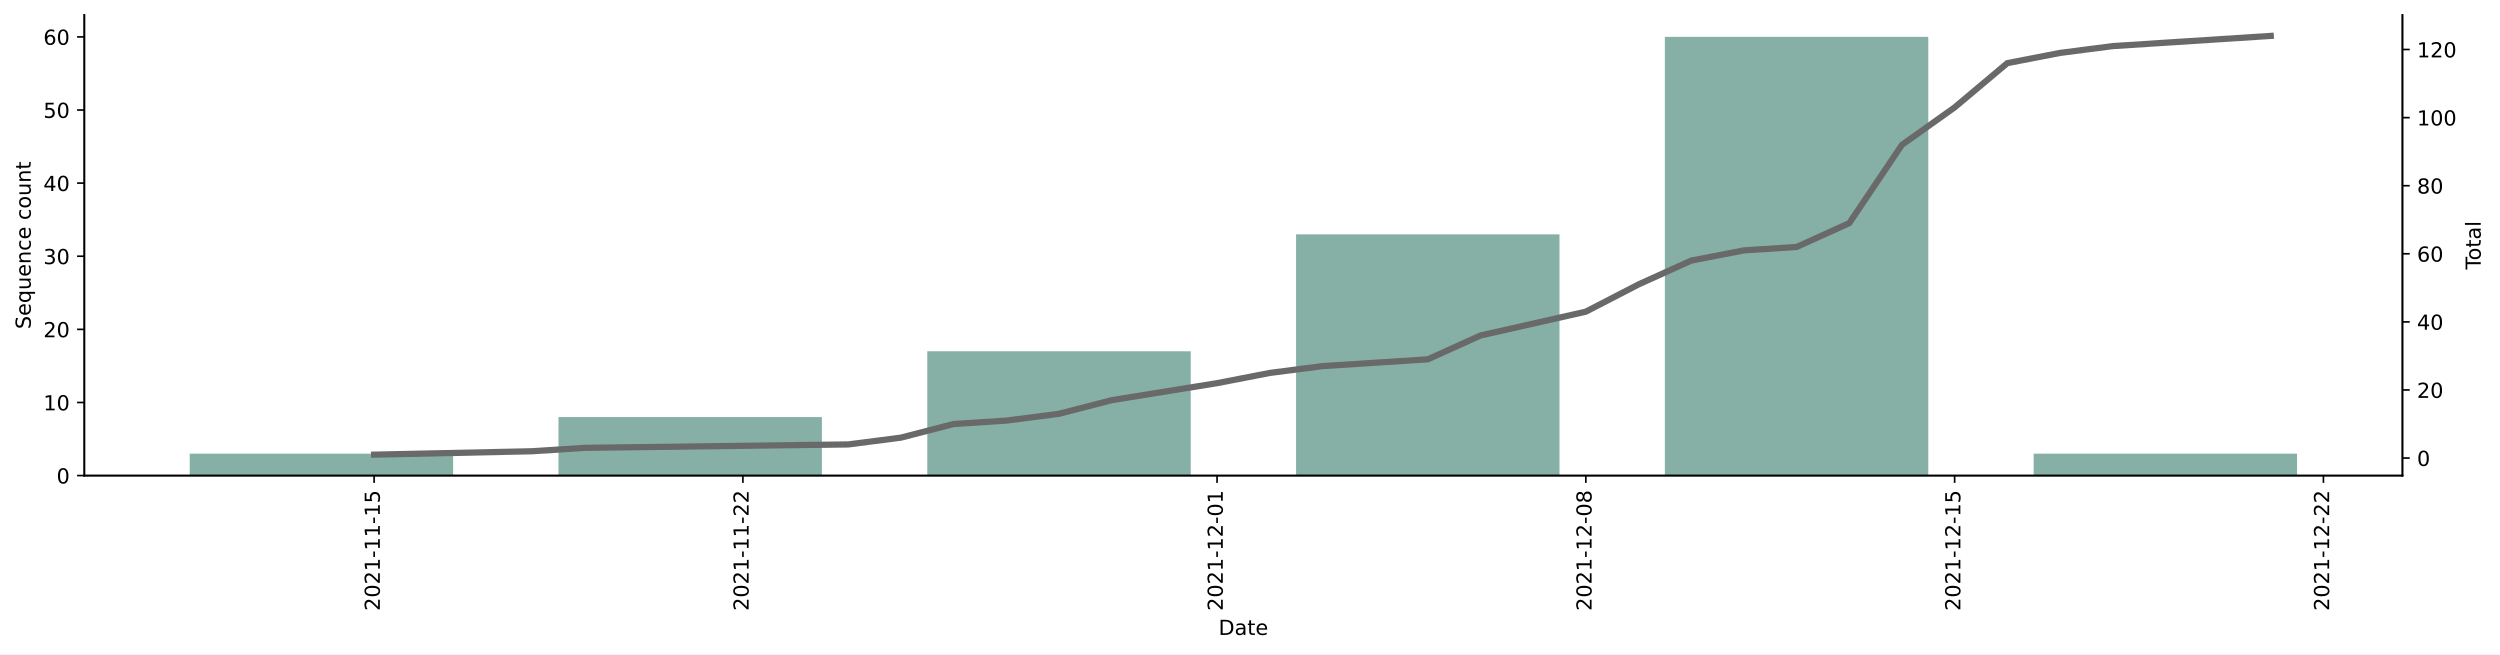
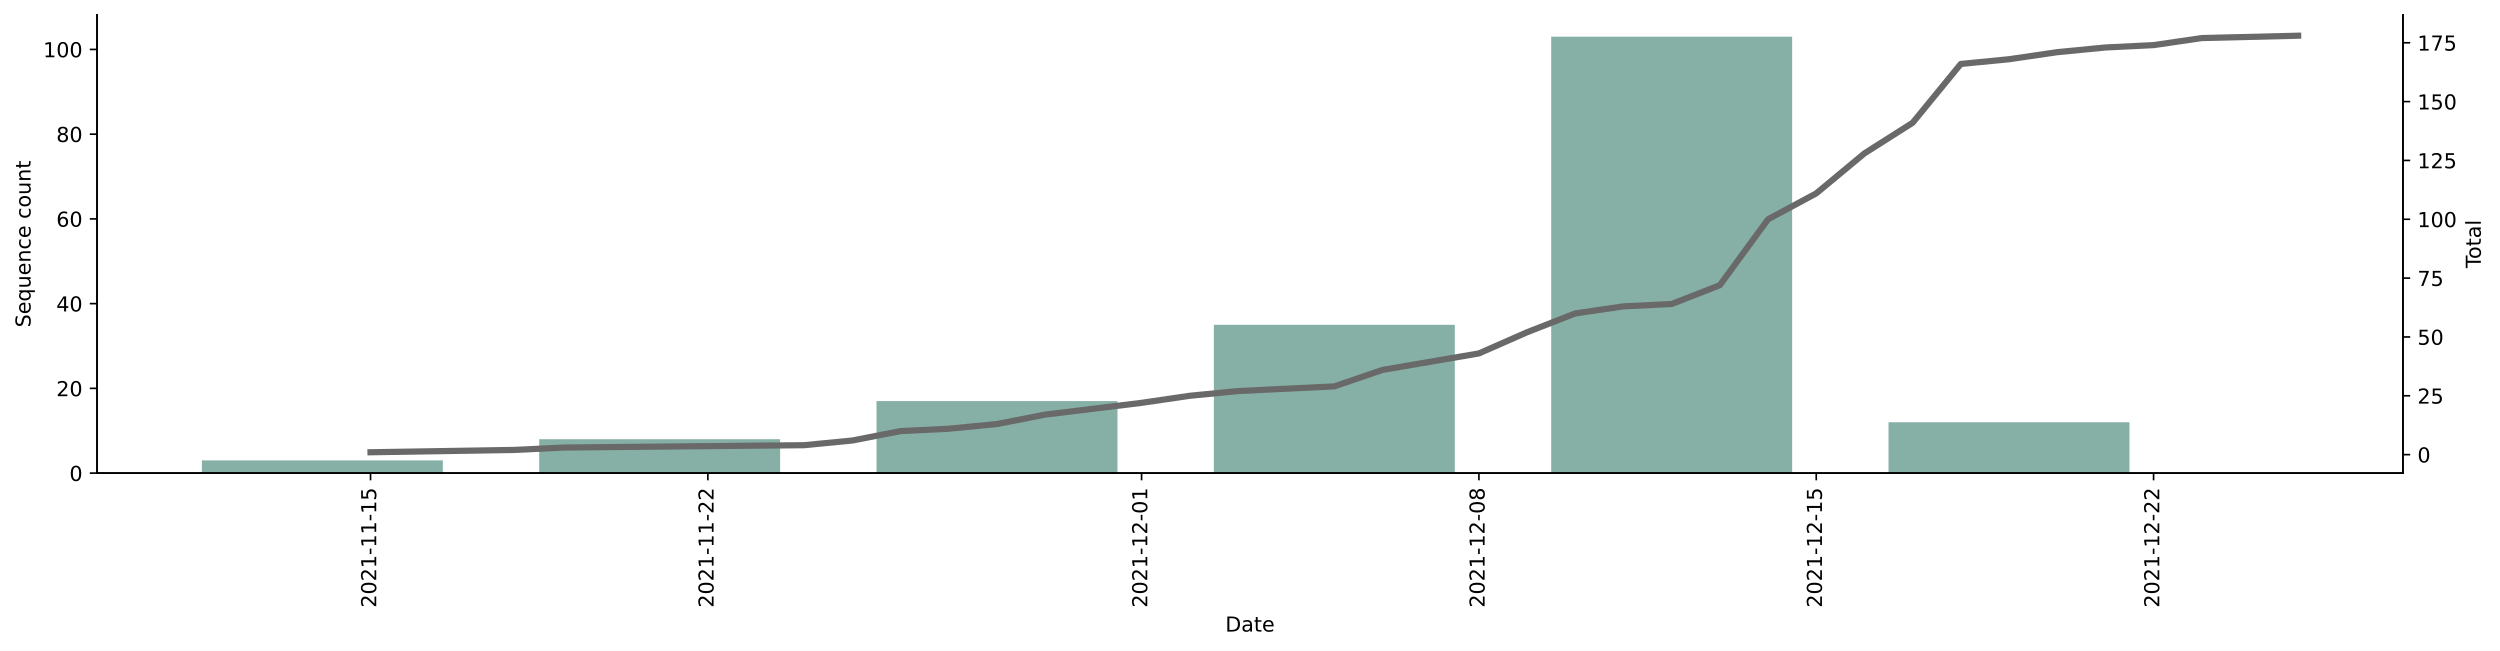
- <svg xmlns="http://www.w3.org/2000/svg" xmlns:xlink="http://www.w3.org/1999/xlink" height="314.954pt" version="1.1" viewBox="0 0 1203.569 314.954" width="1203.569pt">
+ <svg xmlns="http://www.w3.org/2000/svg" xmlns:xlink="http://www.w3.org/1999/xlink" height="314.954pt" version="1.1" viewBox="0 0 1209.931 314.954" width="1209.931pt">
  <defs>
    <style type="text/css">*{stroke-linecap:butt;stroke-linejoin:round;}</style>
  </defs>
  <g id="figure_1">
    <g id="patch_1">
-       <path d="M 0 314.954  L 1203.569 314.954  L 1203.569 0  L 0 0  z " style="fill:#ffffff;" />
+       <path d="M 0 314.954  L 1209.931 314.954  L 1209.931 0  L 0 0  z " style="fill:#ffffff;" />
    </g>
    <g id="axes_1">
      <g id="patch_2">
-         <path d="M 40.603 228.96  L 1156.603 228.96  L 1156.603 7.2  L 40.603 7.2  z " style="fill:#ffffff;" />
+         <path d="M 46.966 228.96  L 1162.966 228.96  L 1162.966 7.2  L 46.966 7.2  z " style="fill:#ffffff;" />
      </g>
      <g id="patch_3">
-         <path clip-path="url(#p67db45da54)" d="M 91.33 228.96  L 218.149 228.96  L 218.149 218.4  L 91.33 218.4  z " style="fill:#86b0a6;" />
+         <path clip-path="url(#pc49e35697b)" d="M 97.693 228.96  L 214.307 228.96  L 214.307 222.809  L 97.693 222.809  z " style="fill:#86b0a6;" />
      </g>
      <g id="patch_4">
-         <path clip-path="url(#p67db45da54)" d="M 268.876 228.96  L 395.694 228.96  L 395.694 200.8  L 268.876 200.8  z " style="fill:#86b0a6;" />
+         <path clip-path="url(#pc49e35697b)" d="M 260.953 228.96  L 377.568 228.96  L 377.568 212.556  L 260.953 212.556  z " style="fill:#86b0a6;" />
      </g>
      <g id="patch_5">
-         <path clip-path="url(#p67db45da54)" d="M 446.421 228.96  L 573.239 228.96  L 573.239 169.12  L 446.421 169.12  z " style="fill:#86b0a6;" />
+         <path clip-path="url(#pc49e35697b)" d="M 424.213 228.96  L 540.828 228.96  L 540.828 194.102  L 424.213 194.102  z " style="fill:#86b0a6;" />
      </g>
      <g id="patch_6">
-         <path clip-path="url(#p67db45da54)" d="M 623.967 228.96  L 750.785 228.96  L 750.785 112.8  L 623.967 112.8  z " style="fill:#86b0a6;" />
+         <path clip-path="url(#pc49e35697b)" d="M 587.473 228.96  L 704.088 228.96  L 704.088 157.193  L 587.473 157.193  z " style="fill:#86b0a6;" />
      </g>
      <g id="patch_7">
-         <path clip-path="url(#p67db45da54)" d="M 801.512 228.96  L 928.33 228.96  L 928.33 17.76  L 801.512 17.76  z " style="fill:#86b0a6;" />
+         <path clip-path="url(#pc49e35697b)" d="M 750.734 228.96  L 867.348 228.96  L 867.348 17.76  L 750.734 17.76  z " style="fill:#86b0a6;" />
      </g>
      <g id="patch_8">
-         <path clip-path="url(#p67db45da54)" d="M 979.058 228.96  L 1105.876 228.96  L 1105.876 218.4  L 979.058 218.4  z " style="fill:#86b0a6;" />
+         <path clip-path="url(#pc49e35697b)" d="M 913.994 228.96  L 1030.608 228.96  L 1030.608 204.354  L 913.994 204.354  z " style="fill:#86b0a6;" />
      </g>
      <g id="matplotlib.axis_1">
        <g id="xtick_1">
          <g id="line2d_1">
            <defs>
-               <path d="M 0 0  L 0 3.5  " id="mf9b7c1570c" style="stroke:#000000;stroke-width:0.8;" />
-             </defs>
-             <g>
-               <use style="stroke:#000000;stroke-width:0.8;" x="180.103" xlink:href="#mf9b7c1570c" y="228.96" />
+               <path d="M 0 0  L 0 3.5  " id="m6fca5c9e93" style="stroke:#000000;stroke-width:0.8;" />
+             </defs>
+             <g>
+               <use style="stroke:#000000;stroke-width:0.8;" x="179.323" xlink:href="#m6fca5c9e93" y="228.96" />
            </g>
          </g>
          <g id="text_1">
-             <g transform="translate(182.8625 294.0756)rotate(-90)scale(0.1 -0.1)">
+             <g transform="translate(182.0824 294.0756)rotate(-90)scale(0.1 -0.1)">
              <defs>
                <path d="M 1228 531  L 3431 531  L 3431 0  L 469 0  L 469 531  Q 828 903 1448 1529  Q 2069 2156 2228 2338  Q 2531 2678 2651 2914  Q 2772 3150 2772 3378  Q 2772 3750 2511 3984  Q 2250 4219 1831 4219  Q 1534 4219 1204 4116  Q 875 4013 500 3803  L 500 4441  Q 881 4594 1212 4672  Q 1544 4750 1819 4750  Q 2544 4750 2975 4387  Q 3406 4025 3406 3419  Q 3406 3131 3298 2873  Q 3191 2616 2906 2266  Q 2828 2175 2409 1742  Q 1991 1309 1228 531  z " id="DejaVuSans-32" transform="scale(0.015625)" />
                <path d="M 2034 4250  Q 1547 4250 1301 3770  Q 1056 3291 1056 2328  Q 1056 1369 1301 889  Q 1547 409 2034 409  Q 2525 409 2770 889  Q 3016 1369 3016 2328  Q 3016 3291 2770 3770  Q 2525 4250 2034 4250  z M 2034 4750  Q 2819 4750 3233 4129  Q 3647 3509 3647 2328  Q 3647 1150 3233 529  Q 2819 -91 2034 -91  Q 1250 -91 836 529  Q 422 1150 422 2328  Q 422 3509 836 4129  Q 1250 4750 2034 4750  z " id="DejaVuSans-30" transform="scale(0.015625)" />
                <path d="M 794 531  L 1825 531  L 1825 4091  L 703 3866  L 703 4441  L 1819 4666  L 2450 4666  L 2450 531  L 3481 531  L 3481 0  L 794 0  L 794 531  z " id="DejaVuSans-31" transform="scale(0.015625)" />
                <path d="M 313 2009  L 1997 2009  L 1997 1497  L 313 1497  L 313 2009  z " id="DejaVuSans-2d" transform="scale(0.015625)" />
                <path d="M 691 4666  L 3169 4666  L 3169 4134  L 1269 4134  L 1269 2991  Q 1406 3038 1543 3061  Q 1681 3084 1819 3084  Q 2600 3084 3056 2656  Q 3513 2228 3513 1497  Q 3513 744 3044 326  Q 2575 -91 1722 -91  Q 1428 -91 1123 -41  Q 819 9 494 109  L 494 744  Q 775 591 1075 516  Q 1375 441 1709 441  Q 2250 441 2565 725  Q 2881 1009 2881 1497  Q 2881 1984 2565 2268  Q 2250 2553 1709 2553  Q 1456 2553 1204 2497  Q 953 2441 691 2322  L 691 4666  z " id="DejaVuSans-35" transform="scale(0.015625)" />
              </defs>
              <use xlink:href="#DejaVuSans-32" />
              <use x="63.623" xlink:href="#DejaVuSans-30" />
              <use x="127.246" xlink:href="#DejaVuSans-32" />
              <use x="190.869" xlink:href="#DejaVuSans-31" />
              <use x="254.492" xlink:href="#DejaVuSans-2d" />
              <use x="290.576" xlink:href="#DejaVuSans-31" />
              <use x="354.199" xlink:href="#DejaVuSans-31" />
              <use x="417.822" xlink:href="#DejaVuSans-2d" />
              <use x="453.906" xlink:href="#DejaVuSans-31" />
              <use x="517.529" xlink:href="#DejaVuSans-35" />
            </g>
          </g>
        </g>
        <g id="xtick_2">
          <g id="line2d_2">
            <g>
-               <use style="stroke:#000000;stroke-width:0.8;" x="357.649" xlink:href="#mf9b7c1570c" y="228.96" />
+               <use style="stroke:#000000;stroke-width:0.8;" x="342.583" xlink:href="#m6fca5c9e93" y="228.96" />
            </g>
          </g>
          <g id="text_2">
-             <g transform="translate(360.408 294.0756)rotate(-90)scale(0.1 -0.1)">
+             <g transform="translate(345.3426 294.0756)rotate(-90)scale(0.1 -0.1)">
              <use xlink:href="#DejaVuSans-32" />
              <use x="63.623" xlink:href="#DejaVuSans-30" />
              <use x="127.246" xlink:href="#DejaVuSans-32" />
              <use x="190.869" xlink:href="#DejaVuSans-31" />
              <use x="254.492" xlink:href="#DejaVuSans-2d" />
              <use x="290.576" xlink:href="#DejaVuSans-31" />
              <use x="354.199" xlink:href="#DejaVuSans-31" />
              <use x="417.822" xlink:href="#DejaVuSans-2d" />
              <use x="453.906" xlink:href="#DejaVuSans-32" />
              <use x="517.529" xlink:href="#DejaVuSans-32" />
            </g>
          </g>
        </g>
        <g id="xtick_3">
          <g id="line2d_3">
            <g>
-               <use style="stroke:#000000;stroke-width:0.8;" x="585.921" xlink:href="#mf9b7c1570c" y="228.96" />
+               <use style="stroke:#000000;stroke-width:0.8;" x="552.489" xlink:href="#m6fca5c9e93" y="228.96" />
            </g>
          </g>
          <g id="text_3">
-             <g transform="translate(588.6807 294.0756)rotate(-90)scale(0.1 -0.1)">
+             <g transform="translate(555.2485 294.0756)rotate(-90)scale(0.1 -0.1)">
              <use xlink:href="#DejaVuSans-32" />
              <use x="63.623" xlink:href="#DejaVuSans-30" />
              <use x="127.246" xlink:href="#DejaVuSans-32" />
              <use x="190.869" xlink:href="#DejaVuSans-31" />
              <use x="254.492" xlink:href="#DejaVuSans-2d" />
              <use x="290.576" xlink:href="#DejaVuSans-31" />
              <use x="354.199" xlink:href="#DejaVuSans-32" />
              <use x="417.822" xlink:href="#DejaVuSans-2d" />
              <use x="453.906" xlink:href="#DejaVuSans-30" />
              <use x="517.529" xlink:href="#DejaVuSans-31" />
            </g>
          </g>
        </g>
        <g id="xtick_4">
          <g id="line2d_4">
            <g>
-               <use style="stroke:#000000;stroke-width:0.8;" x="763.467" xlink:href="#mf9b7c1570c" y="228.96" />
+               <use style="stroke:#000000;stroke-width:0.8;" x="715.749" xlink:href="#m6fca5c9e93" y="228.96" />
            </g>
          </g>
          <g id="text_4">
-             <g transform="translate(766.2261 294.0756)rotate(-90)scale(0.1 -0.1)">
+             <g transform="translate(718.5087 294.0756)rotate(-90)scale(0.1 -0.1)">
              <defs>
                <path d="M 2034 2216  Q 1584 2216 1326 1975  Q 1069 1734 1069 1313  Q 1069 891 1326 650  Q 1584 409 2034 409  Q 2484 409 2743 651  Q 3003 894 3003 1313  Q 3003 1734 2745 1975  Q 2488 2216 2034 2216  z M 1403 2484  Q 997 2584 770 2862  Q 544 3141 544 3541  Q 544 4100 942 4425  Q 1341 4750 2034 4750  Q 2731 4750 3128 4425  Q 3525 4100 3525 3541  Q 3525 3141 3298 2862  Q 3072 2584 2669 2484  Q 3125 2378 3379 2068  Q 3634 1759 3634 1313  Q 3634 634 3220 271  Q 2806 -91 2034 -91  Q 1263 -91 848 271  Q 434 634 434 1313  Q 434 1759 690 2068  Q 947 2378 1403 2484  z M 1172 3481  Q 1172 3119 1398 2916  Q 1625 2713 2034 2713  Q 2441 2713 2670 2916  Q 2900 3119 2900 3481  Q 2900 3844 2670 4047  Q 2441 4250 2034 4250  Q 1625 4250 1398 4047  Q 1172 3844 1172 3481  z " id="DejaVuSans-38" transform="scale(0.015625)" />
              </defs>
              <use xlink:href="#DejaVuSans-32" />
              <use x="63.623" xlink:href="#DejaVuSans-30" />
              <use x="127.246" xlink:href="#DejaVuSans-32" />
              <use x="190.869" xlink:href="#DejaVuSans-31" />
              <use x="254.492" xlink:href="#DejaVuSans-2d" />
              <use x="290.576" xlink:href="#DejaVuSans-31" />
              <use x="354.199" xlink:href="#DejaVuSans-32" />
              <use x="417.822" xlink:href="#DejaVuSans-2d" />
              <use x="453.906" xlink:href="#DejaVuSans-30" />
              <use x="517.529" xlink:href="#DejaVuSans-38" />
            </g>
          </g>
        </g>
        <g id="xtick_5">
          <g id="line2d_5">
            <g>
-               <use style="stroke:#000000;stroke-width:0.8;" x="941.012" xlink:href="#mf9b7c1570c" y="228.96" />
+               <use style="stroke:#000000;stroke-width:0.8;" x="879.01" xlink:href="#m6fca5c9e93" y="228.96" />
            </g>
          </g>
          <g id="text_5">
-             <g transform="translate(943.7716 294.0756)rotate(-90)scale(0.1 -0.1)">
+             <g transform="translate(881.7689 294.0756)rotate(-90)scale(0.1 -0.1)">
              <use xlink:href="#DejaVuSans-32" />
              <use x="63.623" xlink:href="#DejaVuSans-30" />
              <use x="127.246" xlink:href="#DejaVuSans-32" />
              <use x="190.869" xlink:href="#DejaVuSans-31" />
              <use x="254.492" xlink:href="#DejaVuSans-2d" />
              <use x="290.576" xlink:href="#DejaVuSans-31" />
              <use x="354.199" xlink:href="#DejaVuSans-32" />
              <use x="417.822" xlink:href="#DejaVuSans-2d" />
              <use x="453.906" xlink:href="#DejaVuSans-31" />
              <use x="517.529" xlink:href="#DejaVuSans-35" />
            </g>
          </g>
        </g>
        <g id="xtick_6">
          <g id="line2d_6">
            <g>
-               <use style="stroke:#000000;stroke-width:0.8;" x="1118.558" xlink:href="#mf9b7c1570c" y="228.96" />
+               <use style="stroke:#000000;stroke-width:0.8;" x="1042.27" xlink:href="#m6fca5c9e93" y="228.96" />
            </g>
          </g>
          <g id="text_6">
-             <g transform="translate(1121.317 294.0756)rotate(-90)scale(0.1 -0.1)">
+             <g transform="translate(1045.029 294.0756)rotate(-90)scale(0.1 -0.1)">
              <use xlink:href="#DejaVuSans-32" />
              <use x="63.623" xlink:href="#DejaVuSans-30" />
              <use x="127.246" xlink:href="#DejaVuSans-32" />
              <use x="190.869" xlink:href="#DejaVuSans-31" />
              <use x="254.492" xlink:href="#DejaVuSans-2d" />
              <use x="290.576" xlink:href="#DejaVuSans-31" />
              <use x="354.199" xlink:href="#DejaVuSans-32" />
              <use x="417.822" xlink:href="#DejaVuSans-2d" />
              <use x="453.906" xlink:href="#DejaVuSans-32" />
              <use x="517.529" xlink:href="#DejaVuSans-32" />
            </g>
          </g>
        </g>
        <g id="text_7">
-           <g transform="translate(586.6523 305.6741)scale(0.1 -0.1)">
+           <g transform="translate(593.0148 305.6741)scale(0.1 -0.1)">
            <defs>
              <path d="M 1259 4147  L 1259 519  L 2022 519  Q 2988 519 3436 956  Q 3884 1394 3884 2338  Q 3884 3275 3436 3711  Q 2988 4147 2022 4147  L 1259 4147  z M 628 4666  L 1925 4666  Q 3281 4666 3915 4102  Q 4550 3538 4550 2338  Q 4550 1131 3912 565  Q 3275 0 1925 0  L 628 0  L 628 4666  z " id="DejaVuSans-44" transform="scale(0.015625)" />
              <path d="M 2194 1759  Q 1497 1759 1228 1600  Q 959 1441 959 1056  Q 959 750 1161 570  Q 1363 391 1709 391  Q 2188 391 2477 730  Q 2766 1069 2766 1631  L 2766 1759  L 2194 1759  z M 3341 1997  L 3341 0  L 2766 0  L 2766 531  Q 2569 213 2275 61  Q 1981 -91 1556 -91  Q 1019 -91 701 211  Q 384 513 384 1019  Q 384 1609 779 1909  Q 1175 2209 1959 2209  L 2766 2209  L 2766 2266  Q 2766 2663 2505 2880  Q 2244 3097 1772 3097  Q 1472 3097 1187 3025  Q 903 2953 641 2809  L 641 3341  Q 956 3463 1253 3523  Q 1550 3584 1831 3584  Q 2591 3584 2966 3190  Q 3341 2797 3341 1997  z " id="DejaVuSans-61" transform="scale(0.015625)" />
              <path d="M 1172 4494  L 1172 3500  L 2356 3500  L 2356 3053  L 1172 3053  L 1172 1153  Q 1172 725 1289 603  Q 1406 481 1766 481  L 2356 481  L 2356 0  L 1766 0  Q 1100 0 847 248  Q 594 497 594 1153  L 594 3053  L 172 3053  L 172 3500  L 594 3500  L 594 4494  L 1172 4494  z " id="DejaVuSans-74" transform="scale(0.015625)" />
              <path d="M 3597 1894  L 3597 1613  L 953 1613  Q 991 1019 1311 708  Q 1631 397 2203 397  Q 2534 397 2845 478  Q 3156 559 3463 722  L 3463 178  Q 3153 47 2828 -22  Q 2503 -91 2169 -91  Q 1331 -91 842 396  Q 353 884 353 1716  Q 353 2575 817 3079  Q 1281 3584 2069 3584  Q 2775 3584 3186 3129  Q 3597 2675 3597 1894  z M 3022 2063  Q 3016 2534 2758 2815  Q 2500 3097 2075 3097  Q 1594 3097 1305 2825  Q 1016 2553 972 2059  L 3022 2063  z " id="DejaVuSans-65" transform="scale(0.015625)" />
            </defs>
            <use xlink:href="#DejaVuSans-44" />
            <use x="77.002" xlink:href="#DejaVuSans-61" />
            <use x="138.281" xlink:href="#DejaVuSans-74" />
            <use x="177.49" xlink:href="#DejaVuSans-65" />
          </g>
        </g>
      </g>
      <g id="matplotlib.axis_2">
        <g id="ytick_1">
          <g id="line2d_7">
            <defs>
-               <path d="M 0 0  L -3.5 0  " id="mffbdcb58f9" style="stroke:#000000;stroke-width:0.8;" />
-             </defs>
-             <g>
-               <use style="stroke:#000000;stroke-width:0.8;" x="40.603" xlink:href="#mffbdcb58f9" y="228.96" />
+               <path d="M 0 0  L -3.5 0  " id="m84ca55edd5" style="stroke:#000000;stroke-width:0.8;" />
+             </defs>
+             <g>
+               <use style="stroke:#000000;stroke-width:0.8;" x="46.966" xlink:href="#m84ca55edd5" y="228.96" />
            </g>
          </g>
          <g id="text_8">
-             <g transform="translate(27.24063 232.7592)scale(0.1 -0.1)">
+             <g transform="translate(33.60312 232.7592)scale(0.1 -0.1)">
              <use xlink:href="#DejaVuSans-30" />
            </g>
          </g>
        </g>
        <g id="ytick_2">
          <g id="line2d_8">
            <g>
-               <use style="stroke:#000000;stroke-width:0.8;" x="40.603" xlink:href="#mffbdcb58f9" y="193.76" />
+               <use style="stroke:#000000;stroke-width:0.8;" x="46.966" xlink:href="#m84ca55edd5" y="187.95" />
            </g>
          </g>
          <g id="text_9">
-             <g transform="translate(20.87813 197.5592)scale(0.1 -0.1)">
-               <use xlink:href="#DejaVuSans-31" />
+             <g transform="translate(27.24063 191.7495)scale(0.1 -0.1)">
+               <use xlink:href="#DejaVuSans-32" />
              <use x="63.623" xlink:href="#DejaVuSans-30" />
            </g>
          </g>
        </g>
        <g id="ytick_3">
          <g id="line2d_9">
            <g>
-               <use style="stroke:#000000;stroke-width:0.8;" x="40.603" xlink:href="#mffbdcb58f9" y="158.56" />
+               <use style="stroke:#000000;stroke-width:0.8;" x="46.966" xlink:href="#m84ca55edd5" y="146.941" />
            </g>
          </g>
          <g id="text_10">
-             <g transform="translate(20.87813 162.3592)scale(0.1 -0.1)">
-               <use xlink:href="#DejaVuSans-32" />
-               <use x="63.623" xlink:href="#DejaVuSans-30" />
-             </g>
-           </g>
-         </g>
-         <g id="ytick_4">
-           <g id="line2d_10">
-             <g>
-               <use style="stroke:#000000;stroke-width:0.8;" x="40.603" xlink:href="#mffbdcb58f9" y="123.36" />
-             </g>
-           </g>
-           <g id="text_11">
-             <g transform="translate(20.87813 127.1592)scale(0.1 -0.1)">
-               <defs>
-                 <path d="M 2597 2516  Q 3050 2419 3304 2112  Q 3559 1806 3559 1356  Q 3559 666 3084 287  Q 2609 -91 1734 -91  Q 1441 -91 1130 -33  Q 819 25 488 141  L 488 750  Q 750 597 1062 519  Q 1375 441 1716 441  Q 2309 441 2620 675  Q 2931 909 2931 1356  Q 2931 1769 2642 2001  Q 2353 2234 1838 2234  L 1294 2234  L 1294 2753  L 1863 2753  Q 2328 2753 2575 2939  Q 2822 3125 2822 3475  Q 2822 3834 2567 4026  Q 2313 4219 1838 4219  Q 1578 4219 1281 4162  Q 984 4106 628 3988  L 628 4550  Q 988 4650 1302 4700  Q 1616 4750 1894 4750  Q 2613 4750 3031 4423  Q 3450 4097 3450 3541  Q 3450 3153 3228 2886  Q 3006 2619 2597 2516  z " id="DejaVuSans-33" transform="scale(0.015625)" />
-               </defs>
-               <use xlink:href="#DejaVuSans-33" />
-               <use x="63.623" xlink:href="#DejaVuSans-30" />
-             </g>
-           </g>
-         </g>
-         <g id="ytick_5">
-           <g id="line2d_11">
-             <g>
-               <use style="stroke:#000000;stroke-width:0.8;" x="40.603" xlink:href="#mffbdcb58f9" y="88.16" />
-             </g>
-           </g>
-           <g id="text_12">
-             <g transform="translate(20.87813 91.95922)scale(0.1 -0.1)">
+             <g transform="translate(27.24063 150.7398)scale(0.1 -0.1)">
              <defs>
                <path d="M 2419 4116  L 825 1625  L 2419 1625  L 2419 4116  z M 2253 4666  L 3047 4666  L 3047 1625  L 3713 1625  L 3713 1100  L 3047 1100  L 3047 0  L 2419 0  L 2419 1100  L 313 1100  L 313 1709  L 2253 4666  z " id="DejaVuSans-34" transform="scale(0.015625)" />
              </defs>
              <use xlink:href="#DejaVuSans-34" />
              <use x="63.623" xlink:href="#DejaVuSans-30" />
            </g>
          </g>
        </g>
-         <g id="ytick_6">
-           <g id="line2d_12">
-             <g>
-               <use style="stroke:#000000;stroke-width:0.8;" x="40.603" xlink:href="#mffbdcb58f9" y="52.96" />
-             </g>
-           </g>
-           <g id="text_13">
-             <g transform="translate(20.87813 56.75922)scale(0.1 -0.1)">
-               <use xlink:href="#DejaVuSans-35" />
-               <use x="63.623" xlink:href="#DejaVuSans-30" />
-             </g>
-           </g>
-         </g>
-         <g id="ytick_7">
-           <g id="line2d_13">
-             <g>
-               <use style="stroke:#000000;stroke-width:0.8;" x="40.603" xlink:href="#mffbdcb58f9" y="17.76" />
-             </g>
-           </g>
-           <g id="text_14">
-             <g transform="translate(20.87813 21.55922)scale(0.1 -0.1)">
+         <g id="ytick_4">
+           <g id="line2d_10">
+             <g>
+               <use style="stroke:#000000;stroke-width:0.8;" x="46.966" xlink:href="#m84ca55edd5" y="105.931" />
+             </g>
+           </g>
+           <g id="text_11">
+             <g transform="translate(27.24063 109.7301)scale(0.1 -0.1)">
              <defs>
                <path d="M 2113 2584  Q 1688 2584 1439 2293  Q 1191 2003 1191 1497  Q 1191 994 1439 701  Q 1688 409 2113 409  Q 2538 409 2786 701  Q 3034 994 3034 1497  Q 3034 2003 2786 2293  Q 2538 2584 2113 2584  z M 3366 4563  L 3366 3988  Q 3128 4100 2886 4159  Q 2644 4219 2406 4219  Q 1781 4219 1451 3797  Q 1122 3375 1075 2522  Q 1259 2794 1537 2939  Q 1816 3084 2150 3084  Q 2853 3084 3261 2657  Q 3669 2231 3669 1497  Q 3669 778 3244 343  Q 2819 -91 2113 -91  Q 1303 -91 875 529  Q 447 1150 447 2328  Q 447 3434 972 4092  Q 1497 4750 2381 4750  Q 2619 4750 2861 4703  Q 3103 4656 3366 4563  z " id="DejaVuSans-36" transform="scale(0.015625)" />
              </defs>
              <use xlink:href="#DejaVuSans-36" />
              <use x="63.623" xlink:href="#DejaVuSans-30" />
            </g>
          </g>
        </g>
-         <g id="text_15">
+         <g id="ytick_5">
+           <g id="line2d_11">
+             <g>
+               <use style="stroke:#000000;stroke-width:0.8;" x="46.966" xlink:href="#m84ca55edd5" y="64.921" />
+             </g>
+           </g>
+           <g id="text_12">
+             <g transform="translate(27.24063 68.72038)scale(0.1 -0.1)">
+               <use xlink:href="#DejaVuSans-38" />
+               <use x="63.623" xlink:href="#DejaVuSans-30" />
+             </g>
+           </g>
+         </g>
+         <g id="ytick_6">
+           <g id="line2d_12">
+             <g>
+               <use style="stroke:#000000;stroke-width:0.8;" x="46.966" xlink:href="#m84ca55edd5" y="23.911" />
+             </g>
+           </g>
+           <g id="text_13">
+             <g transform="translate(20.87813 27.71067)scale(0.1 -0.1)">
+               <use xlink:href="#DejaVuSans-31" />
+               <use x="63.623" xlink:href="#DejaVuSans-30" />
+               <use x="127.246" xlink:href="#DejaVuSans-30" />
+             </g>
+           </g>
+         </g>
+         <g id="text_14">
          <g transform="translate(14.79844 158.4402)rotate(-90)scale(0.1 -0.1)">
            <defs>
              <path d="M 3425 4513  L 3425 3897  Q 3066 4069 2747 4153  Q 2428 4238 2131 4238  Q 1616 4238 1336 4038  Q 1056 3838 1056 3469  Q 1056 3159 1242 3001  Q 1428 2844 1947 2747  L 2328 2669  Q 3034 2534 3370 2195  Q 3706 1856 3706 1288  Q 3706 609 3251 259  Q 2797 -91 1919 -91  Q 1588 -91 1214 -16  Q 841 59 441 206  L 441 856  Q 825 641 1194 531  Q 1563 422 1919 422  Q 2459 422 2753 634  Q 3047 847 3047 1241  Q 3047 1584 2836 1778  Q 2625 1972 2144 2069  L 1759 2144  Q 1053 2284 737 2584  Q 422 2884 422 3419  Q 422 4038 858 4394  Q 1294 4750 2059 4750  Q 2388 4750 2728 4690  Q 3069 4631 3425 4513  z " id="DejaVuSans-53" transform="scale(0.015625)" />
              <path d="M 947 1747  Q 947 1113 1208 752  Q 1469 391 1925 391  Q 2381 391 2643 752  Q 2906 1113 2906 1747  Q 2906 2381 2643 2742  Q 2381 3103 1925 3103  Q 1469 3103 1208 2742  Q 947 2381 947 1747  z M 2906 525  Q 2725 213 2448 61  Q 2172 -91 1784 -91  Q 1150 -91 751 415  Q 353 922 353 1747  Q 353 2572 751 3078  Q 1150 3584 1784 3584  Q 2172 3584 2448 3432  Q 2725 3281 2906 2969  L 2906 3500  L 3481 3500  L 3481 -1331  L 2906 -1331  L 2906 525  z " id="DejaVuSans-71" transform="scale(0.015625)" />
              <path d="M 544 1381  L 544 3500  L 1119 3500  L 1119 1403  Q 1119 906 1312 657  Q 1506 409 1894 409  Q 2359 409 2629 706  Q 2900 1003 2900 1516  L 2900 3500  L 3475 3500  L 3475 0  L 2900 0  L 2900 538  Q 2691 219 2414 64  Q 2138 -91 1772 -91  Q 1169 -91 856 284  Q 544 659 544 1381  z M 1991 3584  L 1991 3584  z " id="DejaVuSans-75" transform="scale(0.015625)" />
              <path d="M 3513 2113  L 3513 0  L 2938 0  L 2938 2094  Q 2938 2591 2744 2837  Q 2550 3084 2163 3084  Q 1697 3084 1428 2787  Q 1159 2491 1159 1978  L 1159 0  L 581 0  L 581 3500  L 1159 3500  L 1159 2956  Q 1366 3272 1645 3428  Q 1925 3584 2291 3584  Q 2894 3584 3203 3211  Q 3513 2838 3513 2113  z " id="DejaVuSans-6e" transform="scale(0.015625)" />
              <path d="M 3122 3366  L 3122 2828  Q 2878 2963 2633 3030  Q 2388 3097 2138 3097  Q 1578 3097 1268 2742  Q 959 2388 959 1747  Q 959 1106 1268 751  Q 1578 397 2138 397  Q 2388 397 2633 464  Q 2878 531 3122 666  L 3122 134  Q 2881 22 2623 -34  Q 2366 -91 2075 -91  Q 1284 -91 818 406  Q 353 903 353 1747  Q 353 2603 823 3093  Q 1294 3584 2113 3584  Q 2378 3584 2631 3529  Q 2884 3475 3122 3366  z " id="DejaVuSans-63" transform="scale(0.015625)" />
              <path id="DejaVuSans-20" transform="scale(0.015625)" />
              <path d="M 1959 3097  Q 1497 3097 1228 2736  Q 959 2375 959 1747  Q 959 1119 1226 758  Q 1494 397 1959 397  Q 2419 397 2687 759  Q 2956 1122 2956 1747  Q 2956 2369 2687 2733  Q 2419 3097 1959 3097  z M 1959 3584  Q 2709 3584 3137 3096  Q 3566 2609 3566 1747  Q 3566 888 3137 398  Q 2709 -91 1959 -91  Q 1206 -91 779 398  Q 353 888 353 1747  Q 353 2609 779 3096  Q 1206 3584 1959 3584  z " id="DejaVuSans-6f" transform="scale(0.015625)" />
            </defs>
            <use xlink:href="#DejaVuSans-53" />
            <use x="63.477" xlink:href="#DejaVuSans-65" />
            <use x="125" xlink:href="#DejaVuSans-71" />
            <use x="188.477" xlink:href="#DejaVuSans-75" />
            <use x="251.855" xlink:href="#DejaVuSans-65" />
            <use x="313.379" xlink:href="#DejaVuSans-6e" />
            <use x="376.758" xlink:href="#DejaVuSans-63" />
            <use x="431.738" xlink:href="#DejaVuSans-65" />
            <use x="493.262" xlink:href="#DejaVuSans-20" />
            <use x="525.049" xlink:href="#DejaVuSans-63" />
            <use x="580.029" xlink:href="#DejaVuSans-6f" />
            <use x="641.211" xlink:href="#DejaVuSans-75" />
            <use x="704.59" xlink:href="#DejaVuSans-6e" />
            <use x="767.969" xlink:href="#DejaVuSans-74" />
          </g>
        </g>
      </g>
      <g id="patch_9">
-         <path d="M 40.603 228.96  L 40.603 7.2  " style="fill:none;stroke:#000000;stroke-linecap:square;stroke-linejoin:miter;stroke-width:0.8;" />
+         <path d="M 46.966 228.96  L 46.966 7.2  " style="fill:none;stroke:#000000;stroke-linecap:square;stroke-linejoin:miter;stroke-width:0.8;" />
      </g>
      <g id="patch_10">
-         <path d="M 1156.603 228.96  L 1156.603 7.2  " style="fill:none;stroke:#000000;stroke-linecap:square;stroke-linejoin:miter;stroke-width:0.8;" />
+         <path d="M 1162.966 228.96  L 1162.966 7.2  " style="fill:none;stroke:#000000;stroke-linecap:square;stroke-linejoin:miter;stroke-width:0.8;" />
      </g>
      <g id="patch_11">
-         <path d="M 40.603 228.96  L 1156.603 228.96  " style="fill:none;stroke:#000000;stroke-linecap:square;stroke-linejoin:miter;stroke-width:0.8;" />
+         <path d="M 46.966 228.96  L 1162.966 228.96  " style="fill:none;stroke:#000000;stroke-linecap:square;stroke-linejoin:miter;stroke-width:0.8;" />
      </g>
    </g>
    <g id="axes_2">
      <g id="matplotlib.axis_3">
+         <g id="ytick_7">
+           <g id="line2d_13">
+             <defs>
+               <path d="M 0 0  L 3.5 0  " id="m852c77f5f2" style="stroke:#000000;stroke-width:0.8;" />
+             </defs>
+             <g>
+               <use style="stroke:#000000;stroke-width:0.8;" x="1162.966" xlink:href="#m852c77f5f2" y="220.019" />
+             </g>
+           </g>
+           <g id="text_15">
+             <g transform="translate(1169.966 223.8182)scale(0.1 -0.1)">
+               <use xlink:href="#DejaVuSans-30" />
+             </g>
+           </g>
+         </g>
        <g id="ytick_8">
          <g id="line2d_14">
-             <defs>
-               <path d="M 0 0  L 3.5 0  " id="mdff024cb1b" style="stroke:#000000;stroke-width:0.8;" />
-             </defs>
-             <g>
-               <use style="stroke:#000000;stroke-width:0.8;" x="1156.603" xlink:href="#mdff024cb1b" y="220.519" />
+             <g>
+               <use style="stroke:#000000;stroke-width:0.8;" x="1162.966" xlink:href="#m852c77f5f2" y="191.544" />
            </g>
          </g>
          <g id="text_16">
-             <g transform="translate(1163.603 224.3182)scale(0.1 -0.1)">
-               <use xlink:href="#DejaVuSans-30" />
+             <g transform="translate(1169.966 195.3436)scale(0.1 -0.1)">
+               <use xlink:href="#DejaVuSans-32" />
+               <use x="63.623" xlink:href="#DejaVuSans-35" />
            </g>
          </g>
        </g>
        <g id="ytick_9">
          <g id="line2d_15">
            <g>
-               <use style="stroke:#000000;stroke-width:0.8;" x="1156.603" xlink:href="#mdff024cb1b" y="187.739" />
+               <use style="stroke:#000000;stroke-width:0.8;" x="1162.966" xlink:href="#m852c77f5f2" y="163.07" />
            </g>
          </g>
          <g id="text_17">
-             <g transform="translate(1163.603 191.5378)scale(0.1 -0.1)">
-               <use xlink:href="#DejaVuSans-32" />
+             <g transform="translate(1169.966 166.869)scale(0.1 -0.1)">
+               <use xlink:href="#DejaVuSans-35" />
              <use x="63.623" xlink:href="#DejaVuSans-30" />
            </g>
          </g>
        </g>
        <g id="ytick_10">
          <g id="line2d_16">
            <g>
-               <use style="stroke:#000000;stroke-width:0.8;" x="1156.603" xlink:href="#mdff024cb1b" y="154.958" />
+               <use style="stroke:#000000;stroke-width:0.8;" x="1162.966" xlink:href="#m852c77f5f2" y="134.595" />
            </g>
          </g>
          <g id="text_18">
-             <g transform="translate(1163.603 158.7573)scale(0.1 -0.1)">
-               <use xlink:href="#DejaVuSans-34" />
-               <use x="63.623" xlink:href="#DejaVuSans-30" />
+             <g transform="translate(1169.966 138.3945)scale(0.1 -0.1)">
+               <defs>
+                 <path d="M 525 4666  L 3525 4666  L 3525 4397  L 1831 0  L 1172 0  L 2766 4134  L 525 4134  L 525 4666  z " id="DejaVuSans-37" transform="scale(0.015625)" />
+               </defs>
+               <use xlink:href="#DejaVuSans-37" />
+               <use x="63.623" xlink:href="#DejaVuSans-35" />
            </g>
          </g>
        </g>
        <g id="ytick_11">
          <g id="line2d_17">
            <g>
-               <use style="stroke:#000000;stroke-width:0.8;" x="1156.603" xlink:href="#mdff024cb1b" y="122.178" />
+               <use style="stroke:#000000;stroke-width:0.8;" x="1162.966" xlink:href="#m852c77f5f2" y="106.121" />
            </g>
          </g>
          <g id="text_19">
-             <g transform="translate(1163.603 125.9768)scale(0.1 -0.1)">
-               <use xlink:href="#DejaVuSans-36" />
-               <use x="63.623" xlink:href="#DejaVuSans-30" />
+             <g transform="translate(1169.966 109.9199)scale(0.1 -0.1)">
+               <use xlink:href="#DejaVuSans-31" />
+               <use x="63.623" xlink:href="#DejaVuSans-30" />
+               <use x="127.246" xlink:href="#DejaVuSans-30" />
            </g>
          </g>
        </g>
        <g id="ytick_12">
          <g id="line2d_18">
            <g>
-               <use style="stroke:#000000;stroke-width:0.8;" x="1156.603" xlink:href="#mdff024cb1b" y="89.397" />
+               <use style="stroke:#000000;stroke-width:0.8;" x="1162.966" xlink:href="#m852c77f5f2" y="77.646" />
            </g>
          </g>
          <g id="text_20">
-             <g transform="translate(1163.603 93.19629)scale(0.1 -0.1)">
-               <use xlink:href="#DejaVuSans-38" />
-               <use x="63.623" xlink:href="#DejaVuSans-30" />
+             <g transform="translate(1169.966 81.44532)scale(0.1 -0.1)">
+               <use xlink:href="#DejaVuSans-31" />
+               <use x="63.623" xlink:href="#DejaVuSans-32" />
+               <use x="127.246" xlink:href="#DejaVuSans-35" />
            </g>
          </g>
        </g>
        <g id="ytick_13">
          <g id="line2d_19">
            <g>
-               <use style="stroke:#000000;stroke-width:0.8;" x="1156.603" xlink:href="#mdff024cb1b" y="56.617" />
+               <use style="stroke:#000000;stroke-width:0.8;" x="1162.966" xlink:href="#m852c77f5f2" y="49.172" />
            </g>
          </g>
          <g id="text_21">
-             <g transform="translate(1163.603 60.4158)scale(0.1 -0.1)">
+             <g transform="translate(1169.966 52.97074)scale(0.1 -0.1)">
              <use xlink:href="#DejaVuSans-31" />
-               <use x="63.623" xlink:href="#DejaVuSans-30" />
+               <use x="63.623" xlink:href="#DejaVuSans-35" />
              <use x="127.246" xlink:href="#DejaVuSans-30" />
            </g>
          </g>
        </g>
        <g id="ytick_14">
          <g id="line2d_20">
            <g>
-               <use style="stroke:#000000;stroke-width:0.8;" x="1156.603" xlink:href="#mdff024cb1b" y="23.836" />
+               <use style="stroke:#000000;stroke-width:0.8;" x="1162.966" xlink:href="#m852c77f5f2" y="20.697" />
            </g>
          </g>
          <g id="text_22">
-             <g transform="translate(1163.603 27.63532)scale(0.1 -0.1)">
+             <g transform="translate(1169.966 24.49617)scale(0.1 -0.1)">
              <use xlink:href="#DejaVuSans-31" />
-               <use x="63.623" xlink:href="#DejaVuSans-32" />
-               <use x="127.246" xlink:href="#DejaVuSans-30" />
+               <use x="63.623" xlink:href="#DejaVuSans-37" />
+               <use x="127.246" xlink:href="#DejaVuSans-35" />
            </g>
          </g>
        </g>
        <g id="text_23">
-           <g transform="translate(1194.289 129.7566)rotate(-90)scale(0.1 -0.1)">
+           <g transform="translate(1200.652 129.7566)rotate(-90)scale(0.1 -0.1)">
            <defs>
              <path d="M -19 4666  L 3928 4666  L 3928 4134  L 2272 4134  L 2272 0  L 1638 0  L 1638 4134  L -19 4134  L -19 4666  z " id="DejaVuSans-54" transform="scale(0.015625)" />
              <path d="M 603 4863  L 1178 4863  L 1178 0  L 603 0  L 603 4863  z " id="DejaVuSans-6c" transform="scale(0.015625)" />
            </defs>
            <use xlink:href="#DejaVuSans-54" />
            <use x="44.084" xlink:href="#DejaVuSans-6f" />
            <use x="105.266" xlink:href="#DejaVuSans-74" />
            <use x="144.475" xlink:href="#DejaVuSans-61" />
            <use x="205.754" xlink:href="#DejaVuSans-6c" />
          </g>
        </g>
      </g>
      <g id="line2d_21">
-         <path clip-path="url(#p67db45da54)" d="M 180.103 218.88  L 256.194 217.241  L 281.558 215.602  L 408.376 213.963  L 433.739 210.685  L 459.103 204.129  L 484.467 202.49  L 509.83 199.212  L 535.194 192.656  L 585.921 184.46  L 611.285 179.543  L 636.649 176.265  L 662.012 174.626  L 687.376 172.987  L 712.739 161.514  L 763.467 150.041  L 788.83 136.929  L 814.194 125.456  L 839.558 120.539  L 864.921 118.9  L 890.285 107.426  L 915.649 69.729  L 941.012 51.7  L 966.376 30.392  L 991.739 25.475  L 1017.103 22.197  L 1042.467 20.558  L 1093.194 17.28  " style="fill:none;stroke:#696969;stroke-linecap:square;stroke-width:3;" />
+         <path clip-path="url(#pc49e35697b)" d="M 179.323 218.88  L 249.292 217.741  L 272.615 216.602  L 389.229 215.463  L 412.552 213.185  L 435.875 208.629  L 459.198 207.49  L 482.52 205.212  L 505.843 200.656  L 552.489 194.961  L 575.812 191.544  L 599.135 189.266  L 622.458 188.127  L 645.781 186.988  L 669.104 179.016  L 715.749 171.043  L 739.072 160.792  L 762.395 151.68  L 785.718 148.263  L 809.041 147.124  L 832.364 138.012  L 855.687 106.121  L 879.01 93.592  L 902.332 74.229  L 925.655 59.422  L 948.978 30.948  L 972.301 28.67  L 995.624 25.253  L 1018.947 22.975  L 1042.27 21.836  L 1065.593 18.419  L 1112.238 17.28  " style="fill:none;stroke:#696969;stroke-linecap:square;stroke-width:3;" />
      </g>
      <g id="patch_12">
-         <path d="M 40.603 228.96  L 40.603 7.2  " style="fill:none;stroke:#000000;stroke-linecap:square;stroke-linejoin:miter;stroke-width:0.8;" />
+         <path d="M 46.966 228.96  L 46.966 7.2  " style="fill:none;stroke:#000000;stroke-linecap:square;stroke-linejoin:miter;stroke-width:0.8;" />
      </g>
      <g id="patch_13">
-         <path d="M 1156.603 228.96  L 1156.603 7.2  " style="fill:none;stroke:#000000;stroke-linecap:square;stroke-linejoin:miter;stroke-width:0.8;" />
+         <path d="M 1162.966 228.96  L 1162.966 7.2  " style="fill:none;stroke:#000000;stroke-linecap:square;stroke-linejoin:miter;stroke-width:0.8;" />
      </g>
      <g id="patch_14">
-         <path d="M 40.603 228.96  L 1156.603 228.96  " style="fill:none;stroke:#000000;stroke-linecap:square;stroke-linejoin:miter;stroke-width:0.8;" />
+         <path d="M 46.966 228.96  L 1162.966 228.96  " style="fill:none;stroke:#000000;stroke-linecap:square;stroke-linejoin:miter;stroke-width:0.8;" />
      </g>
    </g>
  </g>
  <defs>
-     <clipPath id="p67db45da54">
-       <rect height="221.76" width="1116" x="40.603" y="7.2" />
+     <clipPath id="pc49e35697b">
+       <rect height="221.76" width="1116" x="46.966" y="7.2" />
    </clipPath>
  </defs>
</svg>
